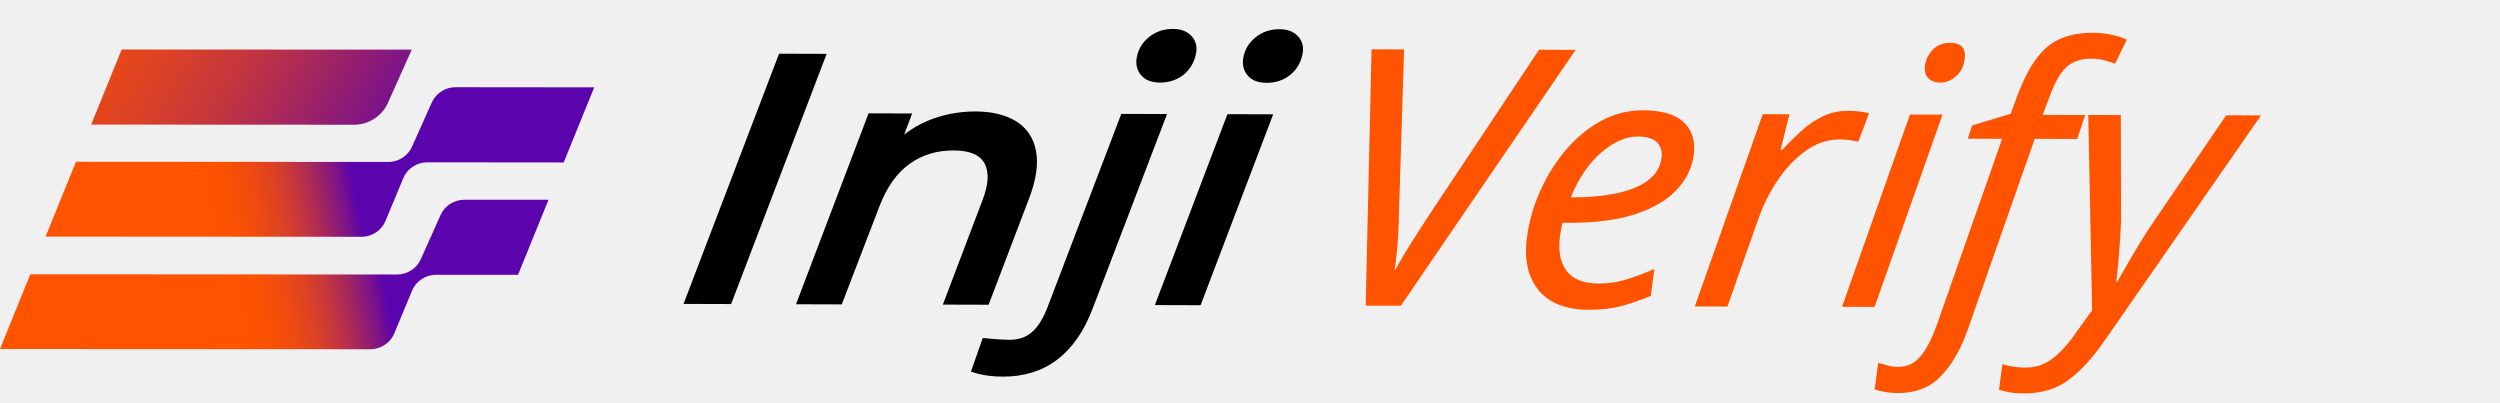
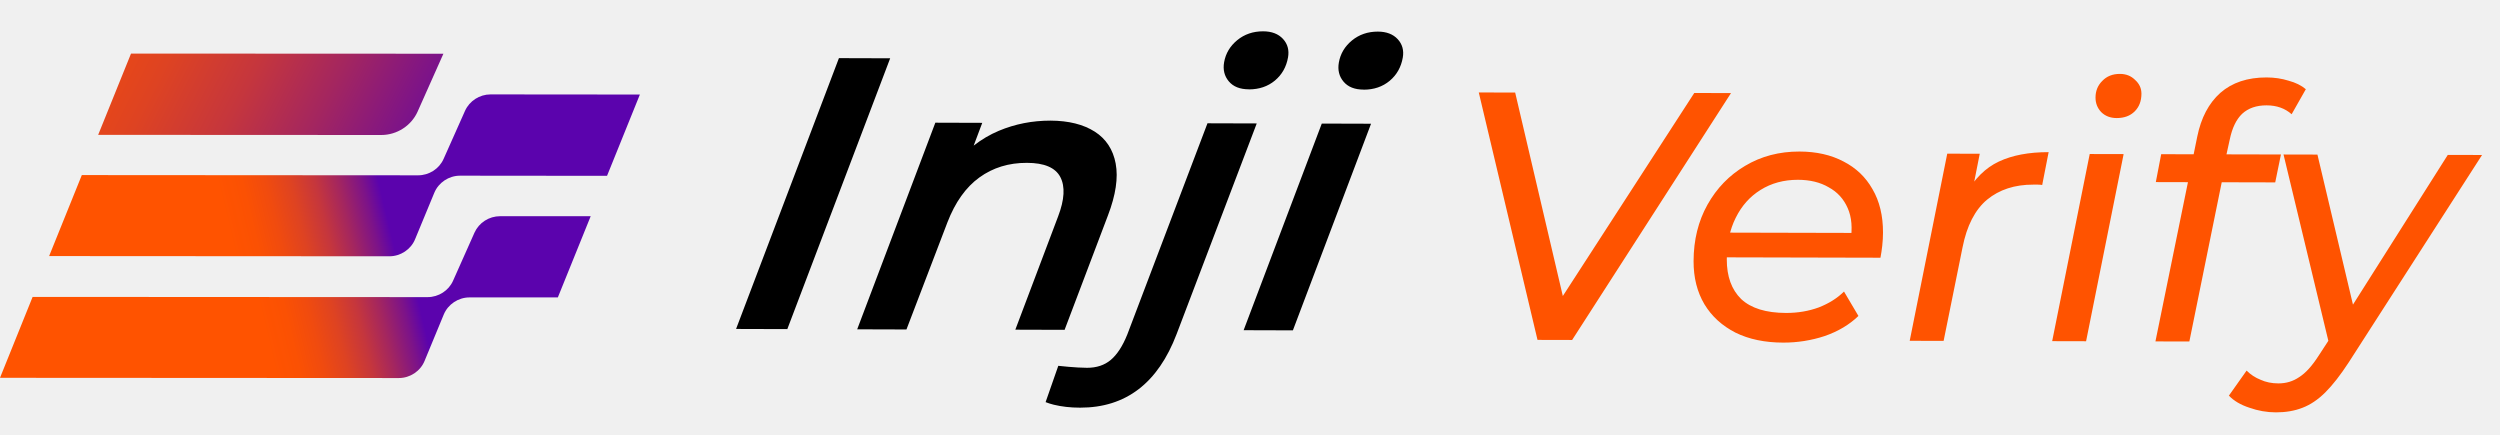
- <svg xmlns="http://www.w3.org/2000/svg" xmlns:xlink="http://www.w3.org/1999/xlink" id="Layer_2" data-name="Layer 2" viewBox="0 0 367.21 59.16">
+ <svg xmlns="http://www.w3.org/2000/svg" width="184" height="32" viewBox="0 0 184 32" fill="none">
+   <g clip-path="url(#clip0_1061_7669)">
+     <path d="M54.175 24.211L61.745 4.279L65.517 4.29L57.947 24.222L54.175 24.211Z" fill="black" />
+     <path d="M82.115 12.04C81.921 11.005 81.403 10.218 80.572 9.687C79.735 9.155 78.651 8.884 77.318 8.878C75.985 8.878 74.717 9.122 73.514 9.627C72.856 9.903 72.24 10.267 71.663 10.717L72.294 9.041L68.841 9.03L63.089 24.238L66.715 24.249L69.731 16.363C70.303 14.883 71.086 13.781 72.084 13.06C73.082 12.339 74.248 11.981 75.581 11.986C76.859 11.986 77.68 12.339 78.041 13.033C78.403 13.727 78.349 14.693 77.879 15.924L74.728 24.265L78.354 24.276L81.548 15.848C82.12 14.351 82.309 13.082 82.115 12.046V12.04Z" fill="black" />
+     <path d="M80.01 27.07C80.706 27.07 81.289 26.88 81.753 26.49C82.217 26.099 82.622 25.481 82.967 24.624L88.87 9.074L92.496 9.085L86.604 24.575C85.228 28.198 82.859 30.01 79.492 30.004C78.775 30.004 78.133 29.928 77.555 29.787C77.345 29.733 77.145 29.673 76.956 29.597L77.89 26.924C77.89 26.924 79.19 27.07 80.005 27.07H80.01ZM91.919 6.574C91.261 6.574 90.77 6.378 90.441 5.988C90.112 5.597 89.998 5.126 90.095 4.578C90.209 3.932 90.532 3.39 91.061 2.956C91.59 2.522 92.227 2.305 92.96 2.305C93.597 2.305 94.088 2.495 94.428 2.864C94.768 3.233 94.892 3.688 94.8 4.22C94.676 4.925 94.353 5.494 93.835 5.928C93.311 6.362 92.674 6.579 91.919 6.579V6.574Z" fill="black" />
+     <path d="M91.531 24.303L97.283 9.095L100.909 9.106L95.157 24.314L91.531 24.303ZM100.364 6.595C99.705 6.595 99.214 6.4 98.885 6.009C98.556 5.619 98.443 5.147 98.54 4.599C98.653 3.954 98.977 3.411 99.506 2.977C100.035 2.543 100.671 2.326 101.405 2.326C102.042 2.326 102.533 2.516 102.873 2.885C103.213 3.254 103.337 3.709 103.245 4.241C103.121 4.946 102.797 5.516 102.279 5.949C101.756 6.383 101.119 6.6 100.364 6.6V6.595Z" fill="black" />
+     <path d="M36.8 15.913C35.996 15.913 35.251 16.39 34.922 17.123L33.347 20.659C33.023 21.391 32.278 21.868 31.469 21.868L2.401 21.852L0 27.807L29.354 27.824C30.179 27.824 30.94 27.319 31.248 26.565L32.661 23.148C32.974 22.394 33.73 21.89 34.555 21.89H41.057L43.475 15.913H36.8Z" fill="url(#paint0_linear_1061_7669)" />
+     <path d="M28.657 18.863C29.483 18.863 30.244 18.359 30.551 17.605L31.965 14.188C32.278 13.434 33.033 12.93 33.859 12.93L44.678 12.941L47.095 6.958L36.104 6.948C35.3 6.948 34.555 7.425 34.226 8.157L32.65 11.693C32.327 12.425 31.582 12.903 30.773 12.903L6.022 12.886L3.615 18.847L28.652 18.863H28.657Z" fill="url(#paint1_linear_1061_7669)" />
+     <path d="M28.064 9.936C29.213 9.936 30.271 9.253 30.735 8.217L32.635 3.954L9.643 3.943L7.225 9.925L28.064 9.936Z" fill="url(#paint2_linear_1061_7669)" />
+     <path d="M113.161 25.016L108.838 6.805L111.516 6.812L115.453 23.618L113.841 23.614L124.698 6.844L127.402 6.851L115.709 25.022L113.161 25.016ZM131.237 25.216C129.885 25.213 128.715 24.968 127.729 24.48C126.742 23.975 125.981 23.28 125.446 22.394C124.911 21.492 124.644 20.434 124.647 19.22C124.651 17.66 124.993 16.274 125.671 15.063C126.35 13.851 127.271 12.9 128.434 12.21C129.615 11.502 130.95 11.15 132.441 11.153C133.689 11.156 134.772 11.402 135.689 11.889C136.607 12.36 137.316 13.037 137.816 13.923C138.334 14.808 138.592 15.875 138.589 17.123C138.588 17.435 138.57 17.755 138.534 18.084C138.499 18.396 138.455 18.691 138.402 18.968L126.468 18.939L126.784 17.12L137.21 17.145L136.195 17.767C136.353 16.796 136.286 15.982 135.993 15.322C135.7 14.646 135.233 14.133 134.593 13.785C133.97 13.419 133.216 13.235 132.332 13.233C131.292 13.231 130.373 13.48 129.574 13.98C128.793 14.464 128.185 15.147 127.749 16.03C127.314 16.895 127.095 17.918 127.092 19.096C127.089 20.344 127.442 21.316 128.151 22.011C128.877 22.689 129.977 23.029 131.45 23.033C132.317 23.035 133.123 22.898 133.869 22.623C134.615 22.33 135.231 21.942 135.718 21.457L136.78 23.254C136.119 23.894 135.295 24.386 134.306 24.73C133.317 25.057 132.294 25.219 131.237 25.216ZM140.554 25.083L143.317 11.31L145.709 11.316L144.919 15.318L144.662 14.329C145.306 13.17 146.123 12.357 147.112 11.892C148.101 11.426 149.323 11.195 150.779 11.198L150.306 13.615C150.202 13.598 150.098 13.589 149.994 13.589C149.89 13.588 149.777 13.588 149.656 13.588C148.286 13.584 147.15 13.954 146.247 14.697C145.361 15.441 144.76 16.609 144.444 18.203L143.05 25.09L140.554 25.083ZM151.04 25.109L153.803 11.336L156.299 11.342L153.536 25.115L151.04 25.109ZM155.786 8.689C155.318 8.688 154.937 8.539 154.643 8.244C154.366 7.949 154.229 7.593 154.23 7.177C154.231 6.692 154.396 6.285 154.727 5.956C155.057 5.61 155.491 5.438 156.028 5.439C156.479 5.44 156.851 5.589 157.145 5.884C157.456 6.162 157.611 6.501 157.61 6.899C157.609 7.437 157.443 7.87 157.113 8.198C156.783 8.527 156.341 8.69 155.786 8.689ZM158.64 25.128L161.718 10.055C161.999 8.669 162.565 7.596 163.416 6.836C164.285 6.075 165.421 5.696 166.825 5.7C167.397 5.701 167.934 5.781 168.436 5.938C168.956 6.078 169.38 6.287 169.709 6.565L168.664 8.408C168.18 7.974 167.565 7.756 166.82 7.754C166.075 7.752 165.476 7.959 165.024 8.373C164.59 8.788 164.285 9.42 164.11 10.269L163.715 12.062L163.583 13.102L161.136 25.134L158.64 25.128ZM158.668 13.402L159.063 11.349L167.877 11.37L167.456 13.424L158.668 13.402ZM167.501 30.35C166.842 30.348 166.193 30.234 165.552 30.007C164.911 29.797 164.409 29.501 164.046 29.119L165.35 27.276C165.644 27.572 165.99 27.798 166.389 27.955C166.77 28.129 167.203 28.217 167.688 28.218C168.26 28.22 168.772 28.065 169.223 27.754C169.692 27.46 170.17 26.933 170.657 26.171L171.962 24.173L172.249 23.887L180.157 11.401L182.679 11.407L172.866 26.671C172.257 27.605 171.683 28.341 171.145 28.877C170.606 29.413 170.042 29.793 169.452 30.016C168.879 30.24 168.229 30.351 167.501 30.35ZM171.491 25.601L168.067 11.371L170.563 11.377L173.471 23.656L171.491 25.601Z" fill="#FF5300" />
+   </g>
  <defs>
-     <style>
-       .cls-1 {
-         fill: url(#linear-gradient);
-       }
- 
-       .cls-1, .cls-2, .cls-3, .cls-4 {
-         stroke-width: 0px;
-       }
- 
-       .cls-2 {
-         fill: #000;
-       }
- 
-       .cls-3 {
-         fill: url(#linear-gradient-2);
-       }
- 
-       .cls-4 {
-         fill: url(#linear-gradient-3);
-       }
- 
-       .cls-5 {
-         fill: #ff5300;
-         font-family: Montserrat-MediumItalic, Montserrat;
-         font-size: 53.26px;
-         font-style: italic;
-         font-weight: 500;
-       }
-     </style>
-     <linearGradient id="linear-gradient" x1="-364.36" y1="18.33" x2="-384.9" y2="23.09" gradientTransform="translate(428.44 21.94) rotate(.05) scale(1.02 .98) skewX(-2.3)" gradientUnits="userSpaceOnUse">
-       <stop offset="0" stop-color="#5b03ad" />
-       <stop offset=".1" stop-color="#7c1389" />
-       <stop offset=".25" stop-color="#a4265f" />
-       <stop offset=".39" stop-color="#c5363d" />
-       <stop offset=".54" stop-color="#de4322" />
-       <stop offset=".69" stop-color="#f04b0f" />
-       <stop offset=".84" stop-color="#fb5103" />
-       <stop offset="1" stop-color="#ff5300" />
+     <linearGradient id="paint0_linear_1061_7669" x1="30.636" y1="21.466" x2="19.371" y2="24.16" gradientUnits="userSpaceOnUse">
+       <stop stop-color="#5B03AD" />
+       <stop offset="0.1" stop-color="#7C1389" />
+       <stop offset="0.25" stop-color="#A4265F" />
+       <stop offset="0.39" stop-color="#C5363D" />
+       <stop offset="0.54" stop-color="#DE4322" />
+       <stop offset="0.69" stop-color="#F04B0F" />
+       <stop offset="0.84" stop-color="#FB5103" />
+       <stop offset="1" stop-color="#FF5300" />
    </linearGradient>
-     <linearGradient id="linear-gradient-2" x1="-369.38" y1="3.15" x2="-390.05" y2="7.95" xlink:href="#linear-gradient" />
-     <linearGradient id="linear-gradient-3" x1="-361.44" y1="2.89" x2="-427.72" y2="-29.71" xlink:href="#linear-gradient" />
+     <linearGradient id="paint1_linear_1061_7669" x1="27.88" y1="13.395" x2="16.543" y2="16.111" gradientUnits="userSpaceOnUse">
+       <stop stop-color="#5B03AD" />
+       <stop offset="0.1" stop-color="#7C1389" />
+       <stop offset="0.25" stop-color="#A4265F" />
+       <stop offset="0.39" stop-color="#C5363D" />
+       <stop offset="0.54" stop-color="#DE4322" />
+       <stop offset="0.69" stop-color="#F04B0F" />
+       <stop offset="0.84" stop-color="#FB5103" />
+       <stop offset="1" stop-color="#FF5300" />
+     </linearGradient>
+     <linearGradient id="paint2_linear_1061_7669" x1="32.251" y1="13.261" x2="-3.707" y2="-5.091" gradientUnits="userSpaceOnUse">
+       <stop stop-color="#5B03AD" />
+       <stop offset="0.1" stop-color="#7C1389" />
+       <stop offset="0.25" stop-color="#A4265F" />
+       <stop offset="0.39" stop-color="#C5363D" />
+       <stop offset="0.54" stop-color="#DE4322" />
+       <stop offset="0.69" stop-color="#F04B0F" />
+       <stop offset="0.84" stop-color="#FB5103" />
+       <stop offset="1" stop-color="#FF5300" />
+     </linearGradient>
+     <clipPath id="clip0_1061_7669">
+       <rect width="184" height="32" fill="white" />
+     </clipPath>
  </defs>
-   <g id="Layer_1-2" data-name="Layer 1">
-     <g>
-       <g>
-         <g>
-           <path class="cls-2" d="M100.4,44.64l14.03-36.75,6.99.02-14.03,36.75-6.99-.02Z" />
-           <path class="cls-2" d="M152.18,22.2c-.36-1.91-1.32-3.36-2.86-4.34-1.55-.98-3.56-1.48-6.03-1.49-2.47,0-4.82.45-7.05,1.38-1.22.51-2.36,1.18-3.43,2.01l1.17-3.09-6.4-.02-10.66,28.04,6.72.02,5.59-14.54c1.06-2.73,2.51-4.76,4.36-6.09,1.85-1.33,4.01-1.99,6.48-1.98,2.37,0,3.89.65,4.56,1.93.67,1.28.57,3.06-.3,5.33l-5.84,15.38,6.72.02,5.92-15.54c1.06-2.76,1.41-5.1,1.05-7.01Z" />
-           <path class="cls-2" d="M148.28,49.91c1.29,0,2.37-.35,3.23-1.07.86-.72,1.61-1.86,2.25-3.44l10.94-28.67,6.72.02-10.92,28.56c-2.55,6.68-6.94,10.02-13.18,10.01-1.33,0-2.52-.14-3.59-.4-.39-.1-.76-.21-1.11-.35l1.73-4.93s2.41.27,3.92.27ZM170.35,12.12c-1.22,0-2.13-.36-2.74-1.08-.61-.72-.82-1.59-.64-2.6.21-1.19.81-2.19,1.79-2.99.98-.8,2.16-1.2,3.52-1.2,1.18,0,2.09.35,2.72,1.03.63.68.86,1.52.69,2.5-.23,1.3-.83,2.35-1.79,3.15-.97.8-2.15,1.2-3.55,1.2Z" />
-           <path class="cls-2" d="M169.63,44.81l10.66-28.04,6.72.02-10.66,28.04-6.72-.02ZM186,12.16c-1.22,0-2.13-.36-2.74-1.08-.61-.72-.82-1.59-.64-2.6.21-1.19.81-2.19,1.79-2.99.98-.8,2.16-1.2,3.52-1.2,1.18,0,2.09.35,2.72,1.03.63.68.86,1.52.69,2.5-.23,1.3-.83,2.35-1.79,3.15-.97.8-2.15,1.2-3.55,1.2Z" />
-         </g>
-         <g>
-           <path class="cls-1" d="M68.2,29.34c-1.49,0-2.87.88-3.48,2.23l-2.92,6.52c-.6,1.35-1.98,2.23-3.48,2.23l-53.87-.03L0,51.27l54.4.03c1.53,0,2.94-.93,3.51-2.32l2.62-6.3c.58-1.39,1.98-2.32,3.51-2.32h12.05s4.48-11.02,4.48-11.02h-12.37Z" />
-           <path class="cls-3" d="M53.11,34.78c1.53,0,2.94-.93,3.51-2.32l2.62-6.3c.58-1.39,1.98-2.32,3.51-2.32l20.05.02,4.48-11.03-20.37-.02c-1.49,0-2.87.88-3.48,2.23l-2.92,6.52c-.6,1.35-1.98,2.23-3.48,2.23l-45.87-.03-4.46,10.99,46.4.03Z" />
-           <path class="cls-4" d="M52.01,18.32c2.13,0,4.09-1.26,4.95-3.17l3.52-7.86-42.61-.02-4.48,11.03,38.62.02Z" />
-         </g>
-       </g>
-       <text class="cls-5" transform="translate(191.42 44.87) rotate(.14) scale(1.02 .99) skewX(-7.26)">
-         <tspan x="0" y="0">Verify </tspan>
-       </text>
-     </g>
-   </g>
</svg>
